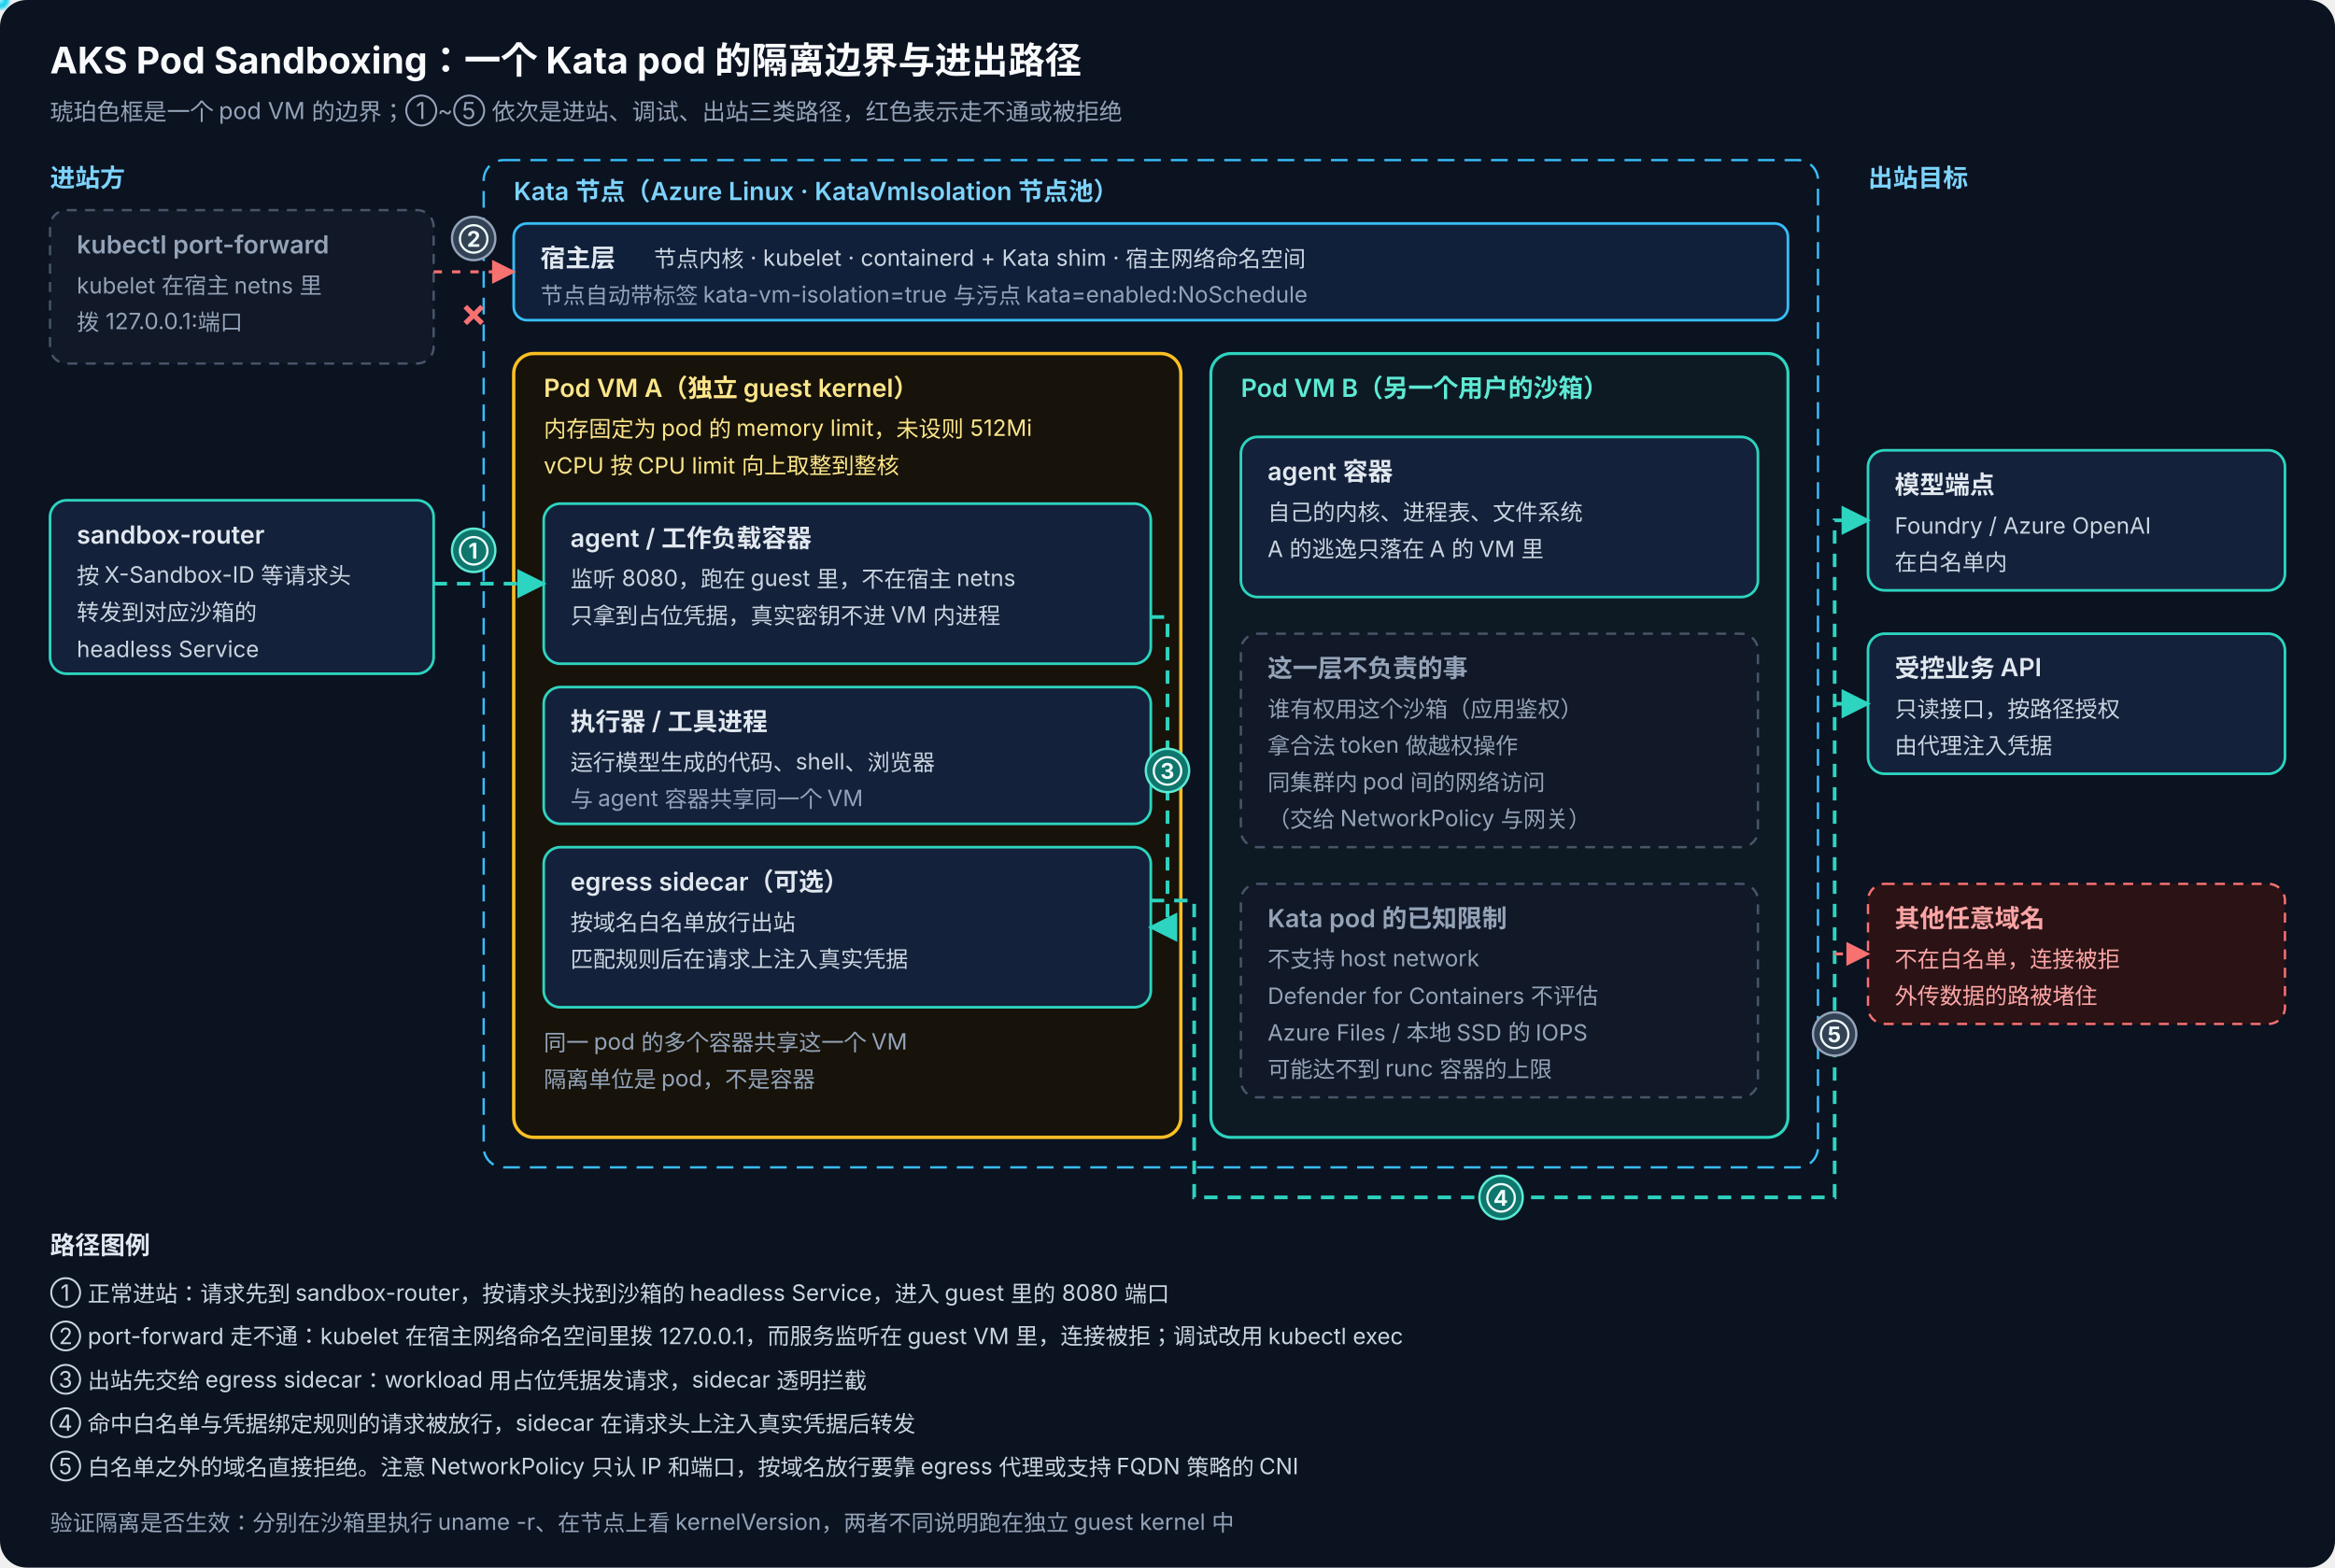
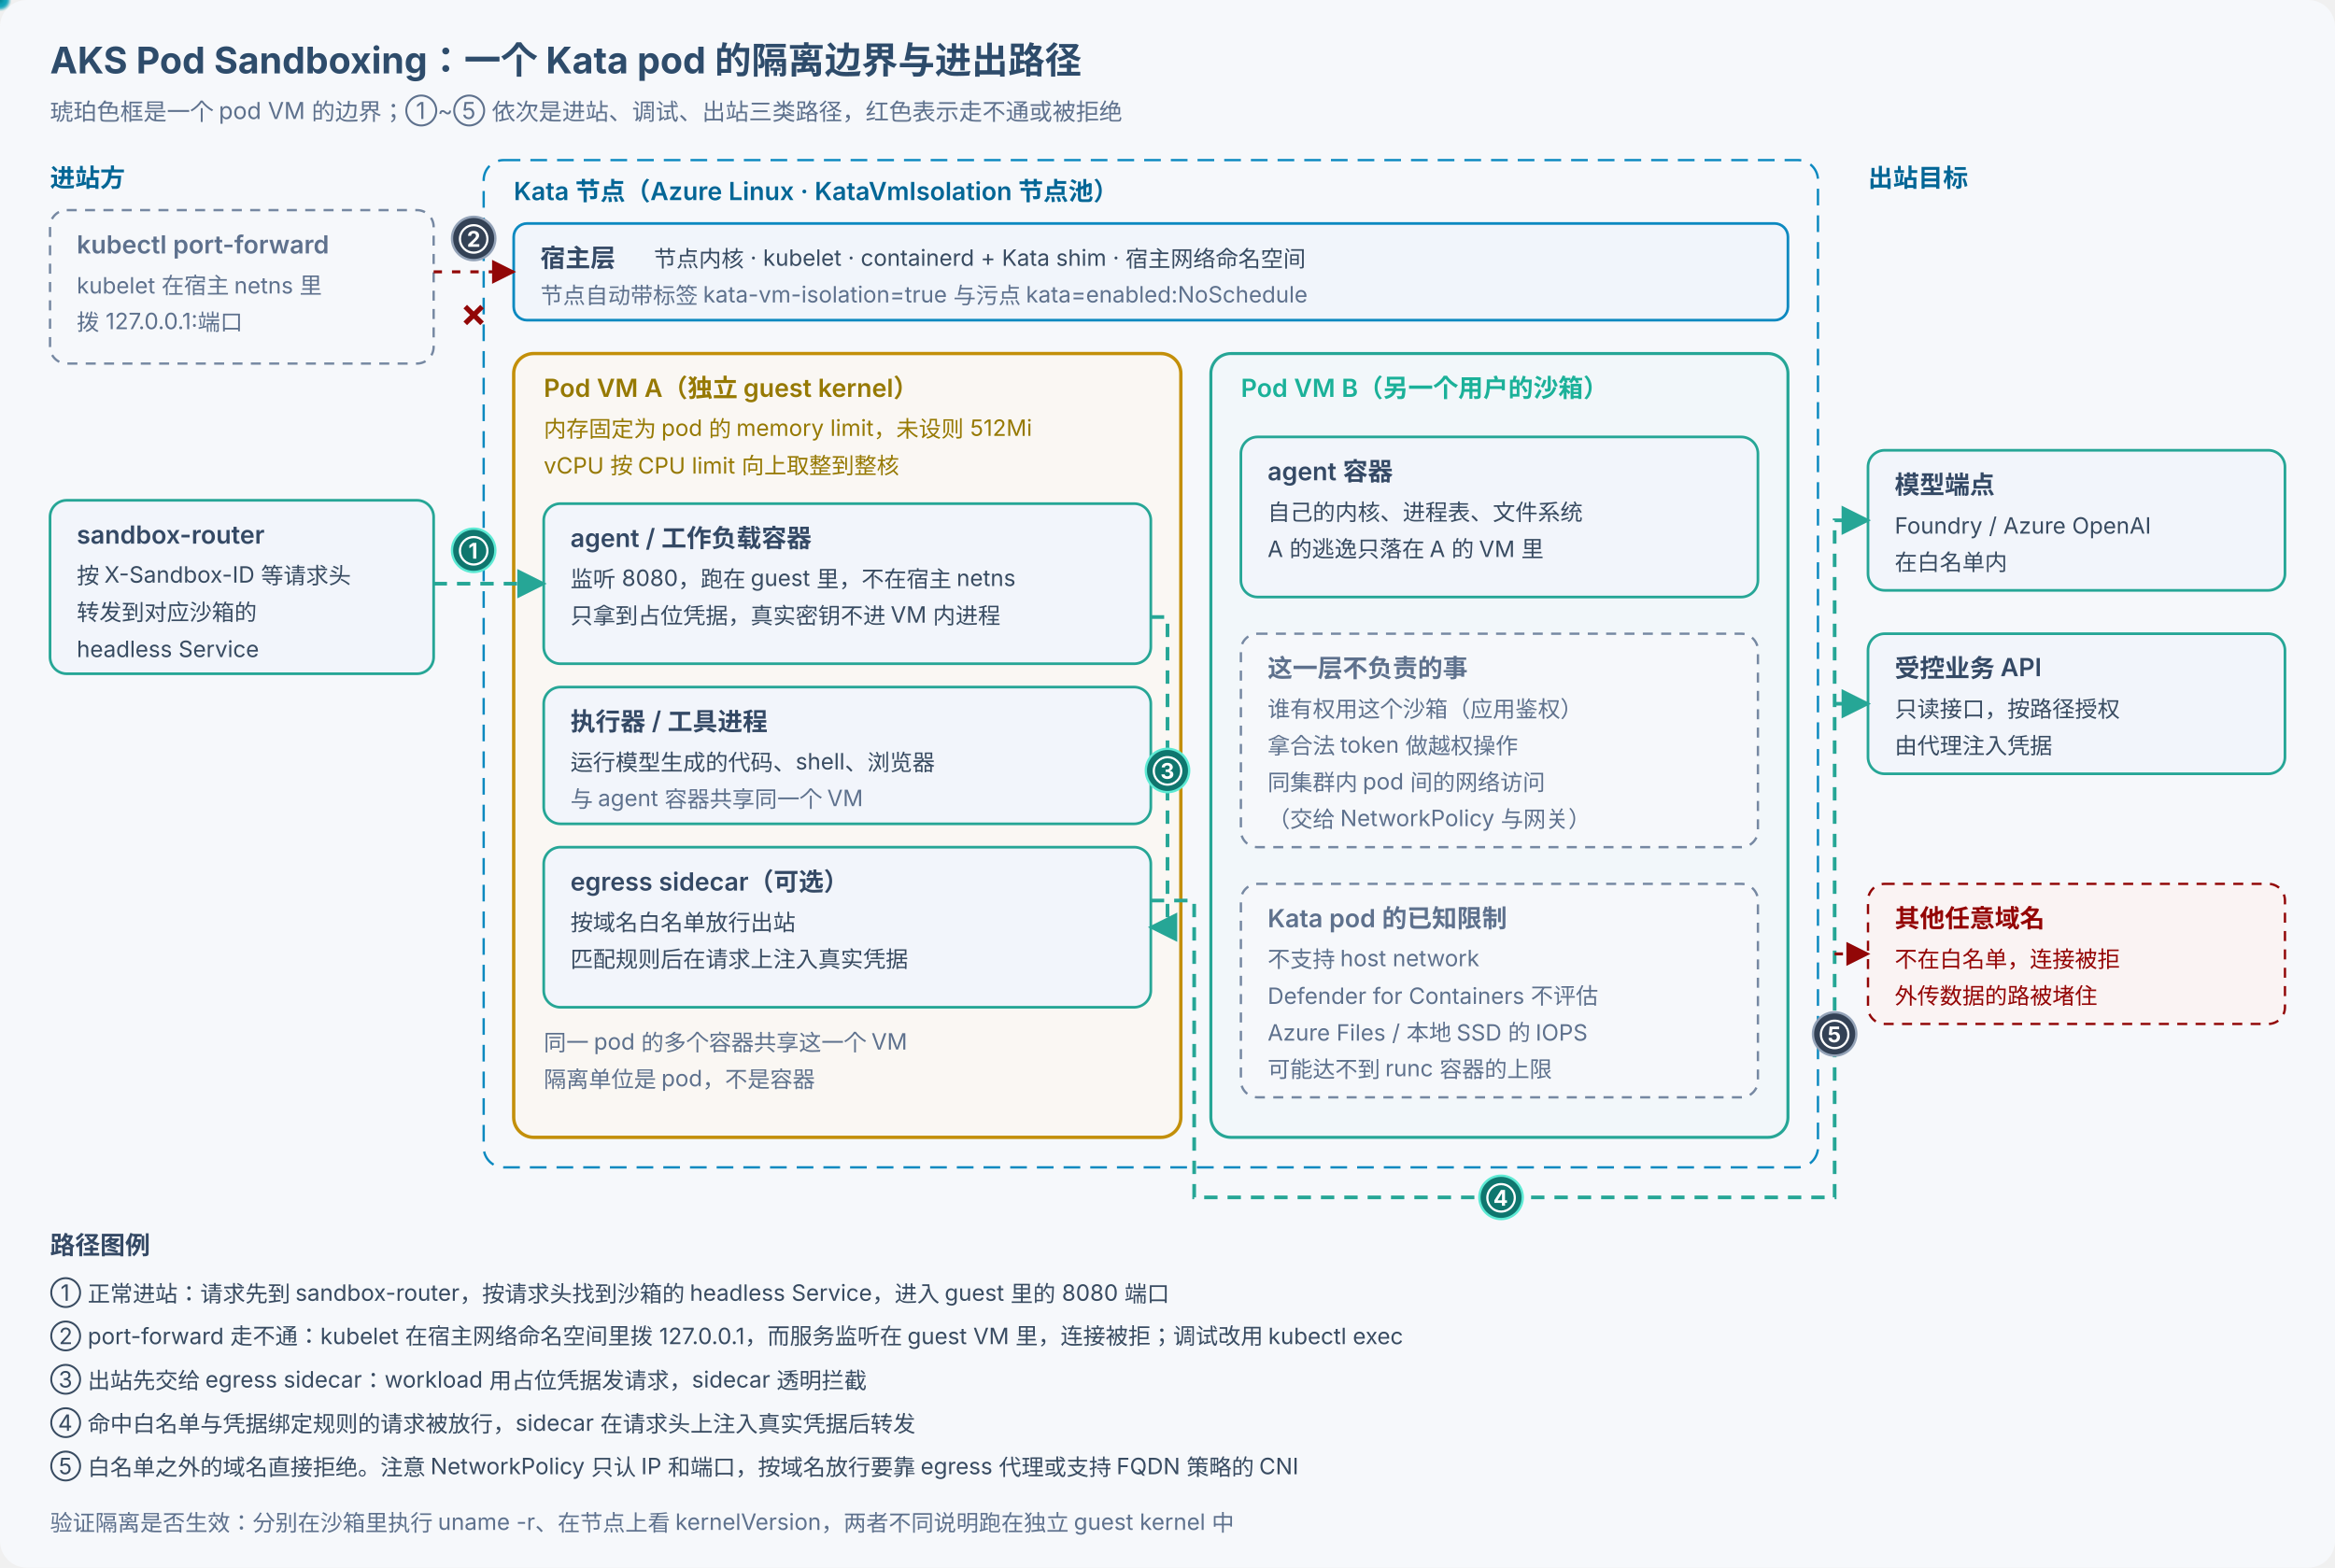
<svg xmlns="http://www.w3.org/2000/svg" viewBox="0 0 1400 940" width="1400" height="940" font-family="-apple-system, 'PingFang SC', 'Microsoft YaHei', 'Segoe UI', sans-serif">
  <defs>
    <marker id="arr" viewBox="0 0 10 10" refX="9" refY="5" markerWidth="8" markerHeight="8" orient="auto-start-reverse">
-       <path d="M0,0 L10,5 L0,10 z" fill="#2dd4bf" />
+       <path d="M0,0 L10,5 L0,10 z" fill="#26a696" />
    </marker>
    <marker id="arrGray" viewBox="0 0 10 10" refX="9" refY="5" markerWidth="8" markerHeight="8" orient="auto-start-reverse">
-       <path d="M0,0 L10,5 L0,10 z" fill="#64748b" />
+       <path d="M0,0 L10,5 L0,10 z" fill="#7a899f" />
    </marker>
    <marker id="arrRed" viewBox="0 0 10 10" refX="9" refY="5" markerWidth="8" markerHeight="8" orient="auto-start-reverse">
-       <path d="M0,0 L10,5 L0,10 z" fill="#f87171" />
+       <path d="M0,0 L10,5 L0,10 z" fill="#920707" />
    </marker>
    <radialGradient id="particle" cx="0.5" cy="0.5" r="0.5">
-       <stop offset="0" stop-color="#a5f3fc" />
-       <stop offset="0.5" stop-color="#22d3ee" />
-       <stop offset="1" stop-color="#22d3ee" stop-opacity="0" />
+       <stop offset="0" stop-color="#058594" />
+       <stop offset="0.5" stop-color="#13a3b9" />
+       <stop offset="1" stop-color="#13a3b9" stop-opacity="0" />
    </radialGradient>
    <style>
-       .bg { fill: #0b1220; }
-       .box { fill: #13213a; stroke: #2dd4bf; stroke-width: 1.6; }
-       .boxBlue { fill: #10203a; stroke: #38bdf8; stroke-width: 1.6; }
-       .boxGray { fill: #111827; stroke: #475569; stroke-width: 1.4; stroke-dasharray: 6 5; }
-       .boxRed { fill: #2a1215; stroke: #f87171; stroke-width: 1.4; stroke-dasharray: 6 5; }
-       .vmA { fill: #17130a; stroke: #fbbf24; stroke-width: 2; animation: pulse 2.4s ease-in-out infinite; }
-       .vmB { fill: #0d1a24; stroke: #2dd4bf; stroke-width: 1.8; }
-       .zone { fill: none; stroke: #38bdf8; stroke-width: 1.4; stroke-dasharray: 10 6; }
-       .zl { fill: #7dd3fc; font-size: 15px; font-weight: 600; }
-       .zlAmber { fill: #fde68a; font-size: 15px; font-weight: 600; }
-       .zlTeal { fill: #5eead4; font-size: 15px; font-weight: 600; }
-       .h { fill: #e2e8f0; font-size: 15px; font-weight: 600; }
-       .hGray { fill: #94a3b8; font-size: 15px; font-weight: 600; }
-       .hRed { fill: #fca5a5; font-size: 15px; font-weight: 600; }
-       .t { fill: #cbd5e1; font-size: 13.5px; }
-       .tAmber { fill: #fde68a; font-size: 13.5px; }
-       .tGray { fill: #94a3b8; font-size: 13.5px; }
-       .tRed { fill: #fca5a5; font-size: 13.5px; }
-       .title { fill: #f8fafc; font-size: 22px; font-weight: 700; }
-       .sub { fill: #94a3b8; font-size: 14px; }
-       .flow { fill: none; stroke: #2dd4bf; stroke-width: 2.2; stroke-dasharray: 8 6; animation: dash 1.2s linear infinite; }
-       .flowGray { fill: none; stroke: #64748b; stroke-width: 1.8; stroke-dasharray: 5 6; }
-       .flowRed { fill: none; stroke: #f87171; stroke-width: 1.8; stroke-dasharray: 5 6; }
+       .bg { fill: #f6f8fb; }
+       .box { fill: #f2f5fb; stroke: #26a696; stroke-width: 1.6; }
+       .boxBlue { fill: #f1f5fb; stroke: #0c89c0; stroke-width: 1.6; }
+       .boxGray { fill: #f6f8fb; stroke: #7688a2; stroke-width: 1.4; stroke-dasharray: 6 5; }
+       .boxRed { fill: #faf3f3; stroke: #920707; stroke-width: 1.4; stroke-dasharray: 6 5; }
+       .vmA { fill: #faf7f3; stroke: #c38f09; stroke-width: 2; animation: pulse 2.4s ease-in-out infinite; }
+       .vmB { fill: #f2f7fa; stroke: #26a696; stroke-width: 1.8; }
+       .zone { fill: none; stroke: #0c89c0; stroke-width: 1.4; stroke-dasharray: 10 6; }
+       .zl { fill: #036696; font-size: 15px; font-weight: 600; }
+       .zlAmber { fill: #967903; font-size: 15px; font-weight: 600; }
+       .zlTeal { fill: #1bb199; font-size: 15px; font-weight: 600; }
+       .h { fill: #344965; font-size: 15px; font-weight: 600; }
+       .hGray { fill: #5e718d; font-size: 15px; font-weight: 600; }
+       .hRed { fill: #940505; font-size: 15px; font-weight: 600; }
+       .t { fill: #384b61; font-size: 13.5px; }
+       .tAmber { fill: #967903; font-size: 13.5px; }
+       .tGray { fill: #5e718d; font-size: 13.5px; }
+       .tRed { fill: #940505; font-size: 13.5px; }
+       .title { fill: #2e4c6b; font-size: 22px; font-weight: 700; }
+       .sub { fill: #5e718d; font-size: 14px; }
+       .flow { fill: none; stroke: #26a696; stroke-width: 2.2; stroke-dasharray: 8 6; animation: dash 1.2s linear infinite; }
+       .flowGray { fill: none; stroke: #7a899f; stroke-width: 1.8; stroke-dasharray: 5 6; }
+       .flowRed { fill: none; stroke: #920707; stroke-width: 1.8; stroke-dasharray: 5 6; }
      .badge { fill: #0f766e; stroke: #5eead4; stroke-width: 1.4; }
      .badgeGray { fill: #334155; stroke: #94a3b8; stroke-width: 1.4; }
-       .bn { fill: #f0fdfa; font-size: 13px; font-weight: 700; text-anchor: middle; }
-       .x { fill: #f87171; font-size: 22px; font-weight: 700; text-anchor: middle; }
-       .el { fill: #cbd5e1; font-size: 13.5px; }
-       .elh { fill: #e2e8f0; font-size: 15px; font-weight: 600; }
+       .bn { fill:#ffffff; font-size: 13px; font-weight: 700; text-anchor: middle; }
+       .x { fill: #920707; font-size: 22px; font-weight: 700; text-anchor: middle; }
+       .el { fill: #384b61; font-size: 13.5px; }
+       .elh { fill: #344965; font-size: 15px; font-weight: 600; }
      @keyframes dash { to { stroke-dashoffset: -28; } }
      @keyframes pulse { 0%,100% { stroke-opacity: 1; } 50% { stroke-opacity: 0.4; } }
    </style>
  </defs>
  <rect class="bg" width="1400" height="940" rx="16" />
  <text class="title" x="30" y="44">AKS Pod Sandboxing：一个 Kata pod 的隔离边界与进出路径</text>
  <text class="sub" x="30" y="72">琥珀色框是一个 pod VM 的边界；①~⑤ 依次是进站、调试、出站三类路径，红色表示走不通或被拒绝</text>
  <text class="zl" x="30" y="112">进站方</text>
  <rect class="box" x="30" y="300" width="230" height="104" rx="10" />
  <text class="h" x="46" y="326">sandbox-router</text>
  <text class="t" x="46" y="350">按 X-Sandbox-ID 等请求头</text>
  <text class="t" x="46" y="372">转发到对应沙箱的</text>
  <text class="t" x="46" y="394">headless Service</text>
  <rect class="boxGray" x="30" y="126" width="230" height="92" rx="10" />
  <text class="hGray" x="46" y="152">kubectl port-forward</text>
  <text class="tGray" x="46" y="176">kubelet 在宿主 netns 里</text>
  <text class="tGray" x="46" y="198">拨 127.0.0.1:端口</text>
  <rect class="zone" x="290" y="96" width="800" height="604" rx="12" />
  <text class="zl" x="308" y="120">Kata 节点（Azure Linux · KataVmIsolation 节点池）</text>
  <rect class="boxBlue" x="308" y="134" width="764" height="58" rx="8" />
  <text class="h" x="324" y="160">宿主层</text>
  <text class="t" x="392" y="160">节点内核 · kubelet · containerd + Kata shim · 宿主网络命名空间</text>
  <text class="tGray" x="324" y="182">节点自动带标签 kata-vm-isolation=true 与污点 kata=enabled:NoSchedule</text>
  <rect class="vmA" x="308" y="212" width="400" height="470" rx="12" />
  <text class="zlAmber" x="326" y="238">Pod VM A（独立 guest kernel）</text>
  <text class="tAmber" x="326" y="262">内存固定为 pod 的 memory limit，未设则 512Mi</text>
  <text class="tAmber" x="326" y="284">vCPU 按 CPU limit 向上取整到整核</text>
  <rect class="box" x="326" y="302" width="364" height="96" rx="10" />
  <text class="h" x="342" y="328">agent / 工作负载容器</text>
  <text class="t" x="342" y="352">监听 8080，跑在 guest 里，不在宿主 netns</text>
  <text class="t" x="342" y="374">只拿到占位凭据，真实密钥不进 VM 内进程</text>
  <rect class="box" x="326" y="412" width="364" height="82" rx="10" />
  <text class="h" x="342" y="438">执行器 / 工具进程</text>
  <text class="t" x="342" y="462">运行模型生成的代码、shell、浏览器</text>
  <text class="tGray" x="342" y="484">与 agent 容器共享同一个 VM</text>
  <rect class="box" x="326" y="508" width="364" height="96" rx="10" />
  <text class="h" x="342" y="534">egress sidecar（可选）</text>
  <text class="t" x="342" y="558">按域名白名单放行出站</text>
  <text class="t" x="342" y="580">匹配规则后在请求上注入真实凭据</text>
  <text class="tGray" x="326" y="630">同一 pod 的多个容器共享这一个 VM</text>
  <text class="tGray" x="326" y="652">隔离单位是 pod，不是容器</text>
  <rect class="vmB" x="726" y="212" width="346" height="470" rx="12" />
  <text class="zlTeal" x="744" y="238">Pod VM B（另一个用户的沙箱）</text>
  <rect class="box" x="744" y="262" width="310" height="96" rx="10" />
  <text class="h" x="760" y="288">agent 容器</text>
  <text class="t" x="760" y="312">自己的内核、进程表、文件系统</text>
  <text class="t" x="760" y="334">A 的逃逸只落在 A 的 VM 里</text>
  <rect class="boxGray" x="744" y="380" width="310" height="128" rx="10" />
  <text class="hGray" x="760" y="406">这一层不负责的事</text>
  <text class="tGray" x="760" y="430">谁有权用这个沙箱（应用鉴权）</text>
  <text class="tGray" x="760" y="452">拿合法 token 做越权操作</text>
  <text class="tGray" x="760" y="474">同集群内 pod 间的网络访问</text>
  <text class="tGray" x="760" y="496">（交给 NetworkPolicy 与网关）</text>
  <rect class="boxGray" x="744" y="530" width="310" height="128" rx="10" />
  <text class="hGray" x="760" y="556">Kata pod 的已知限制</text>
  <text class="tGray" x="760" y="580">不支持 host network</text>
  <text class="tGray" x="760" y="602">Defender for Containers 不评估</text>
  <text class="tGray" x="760" y="624">Azure Files / 本地 SSD 的 IOPS</text>
  <text class="tGray" x="760" y="646">可能达不到 runc 容器的上限</text>
  <text class="zl" x="1120" y="112">出站目标</text>
  <rect class="box" x="1120" y="270" width="250" height="84" rx="10" />
  <text class="h" x="1136" y="296">模型端点</text>
  <text class="t" x="1136" y="320">Foundry / Azure OpenAI</text>
  <text class="t" x="1136" y="342">在白名单内</text>
  <rect class="box" x="1120" y="380" width="250" height="84" rx="10" />
  <text class="h" x="1136" y="406">受控业务 API</text>
  <text class="t" x="1136" y="430">只读接口，按路径授权</text>
  <text class="t" x="1136" y="452">由代理注入凭据</text>
  <rect class="boxRed" x="1120" y="530" width="250" height="84" rx="10" />
  <text class="hRed" x="1136" y="556">其他任意域名</text>
  <text class="tRed" x="1136" y="580">不在白名单，连接被拒</text>
  <text class="tRed" x="1136" y="602">外传数据的路被堵住</text>
  <path id="inPath" class="flow" d="M260,350 L326,350" marker-end="url(#arr)" />
  <circle class="badge" cx="284" cy="330" r="13" />
  <text class="bn" x="284" y="335">①</text>
  <circle r="7" fill="url(#particle)">
    <animateMotion dur="2.6s" repeatCount="indefinite">
      <mpath href="#inPath" />
    </animateMotion>
  </circle>
  <path class="flowRed" d="M260,163 L308,163" marker-end="url(#arrRed)" />
  <circle class="badgeGray" cx="284" cy="143" r="13" />
  <text class="bn" x="284" y="148">②</text>
  <text class="x" x="284" y="196">✗</text>
  <path class="flow" d="M690,370 L700,370 L700,556 L690,556" marker-end="url(#arr)" />
  <circle class="badge" cx="700" cy="462" r="13" />
  <text class="bn" x="700" y="467">③</text>
  <path id="outPath" class="flow" d="M690,540 L716,540 L716,718 L1100,718 L1100,312 L1120,312" marker-end="url(#arr)" />
  <path class="flow" d="M1100,422 L1120,422" marker-end="url(#arr)" />
  <circle class="badge" cx="900" cy="718" r="13" />
  <text class="bn" x="900" y="723">④</text>
  <circle r="6" fill="url(#particle)">
    <animateMotion dur="3.2s" repeatCount="indefinite">
      <mpath href="#outPath" />
    </animateMotion>
  </circle>
  <path class="flowRed" d="M1100,572 L1120,572" marker-end="url(#arrRed)" />
  <circle class="badgeGray" cx="1100" cy="620" r="13" />
  <text class="bn" x="1100" y="625">⑤</text>
  <text class="elh" x="30" y="752">路径图例</text>
  <text class="el" x="30" y="780">① 正常进站：请求先到 sandbox-router，按请求头找到沙箱的 headless Service，进入 guest 里的 8080 端口</text>
  <text class="el" x="30" y="806">② port-forward 走不通：kubelet 在宿主网络命名空间里拨 127.0.0.1，而服务监听在 guest VM 里，连接被拒；调试改用 kubectl exec</text>
  <text class="el" x="30" y="832">③ 出站先交给 egress sidecar：workload 用占位凭据发请求，sidecar 透明拦截</text>
  <text class="el" x="30" y="858">④ 命中白名单与凭据绑定规则的请求被放行，sidecar 在请求头上注入真实凭据后转发</text>
  <text class="el" x="30" y="884">⑤ 白名单之外的域名直接拒绝。注意 NetworkPolicy 只认 IP 和端口，按域名放行要靠 egress 代理或支持 FQDN 策略的 CNI</text>
  <text class="tGray" x="30" y="918">验证隔离是否生效：分别在沙箱里执行 uname -r、在节点上看 kernelVersion，两者不同说明跑在独立 guest kernel 中</text>
</svg>
